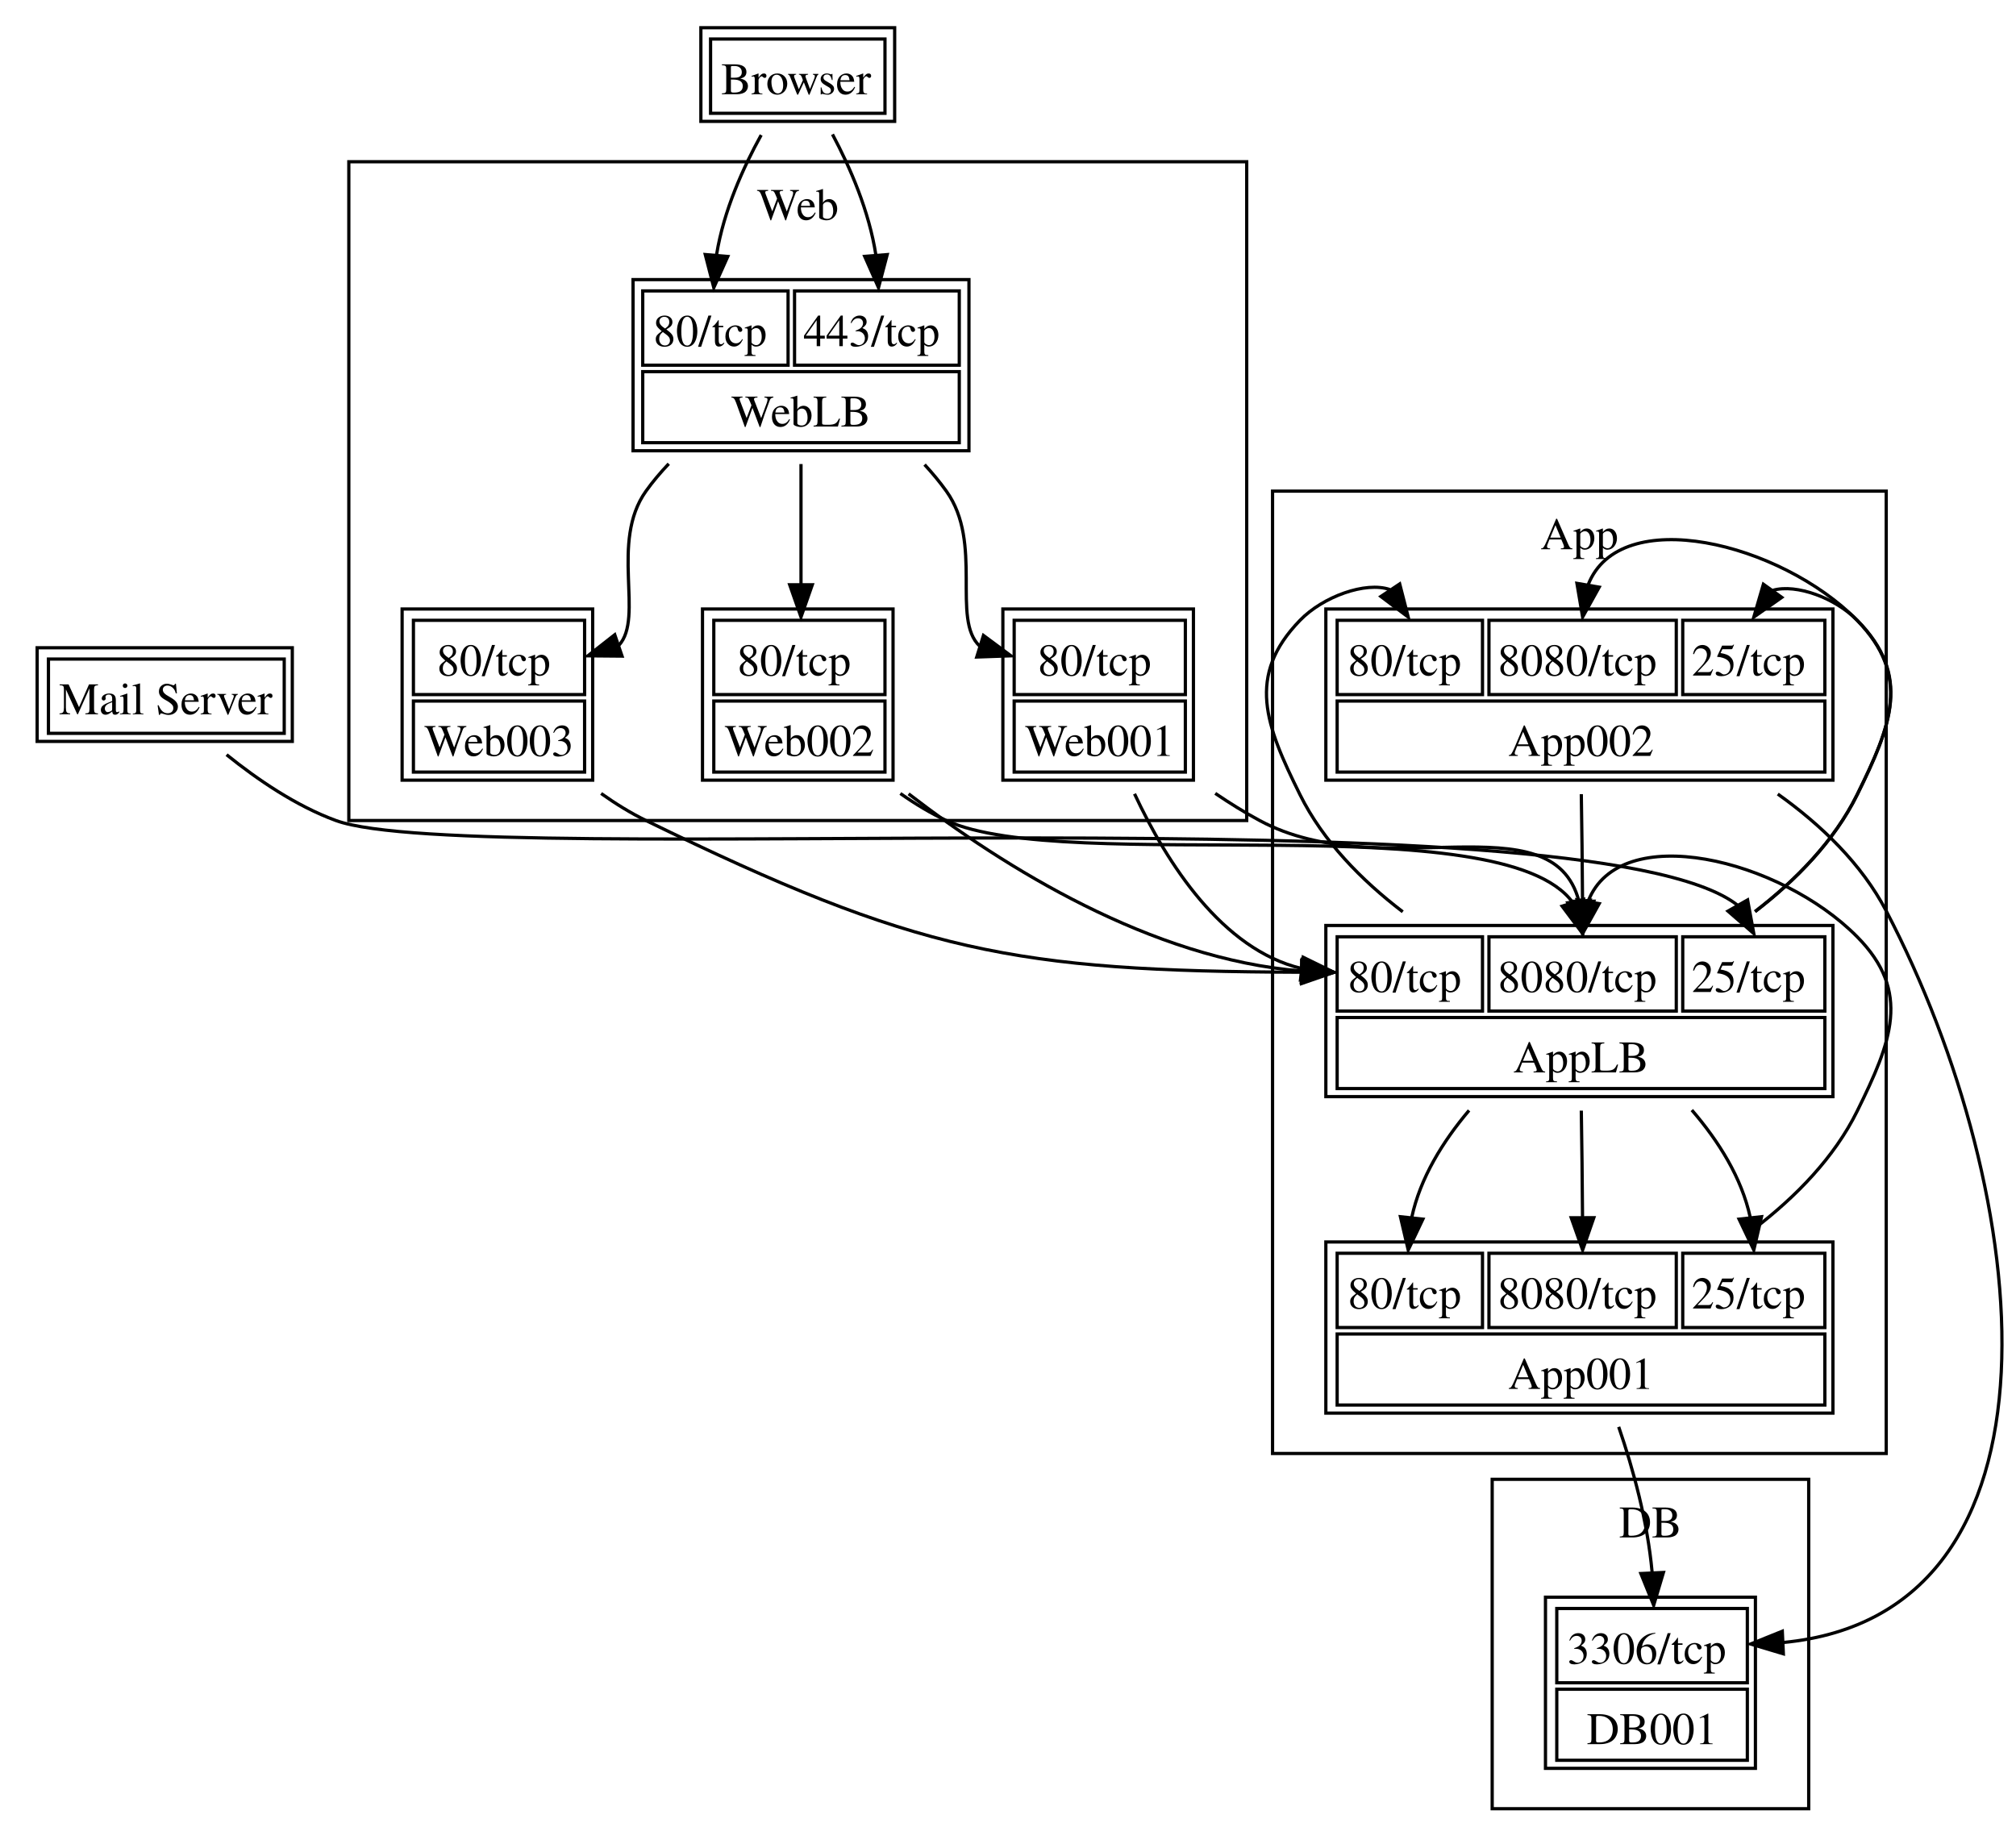
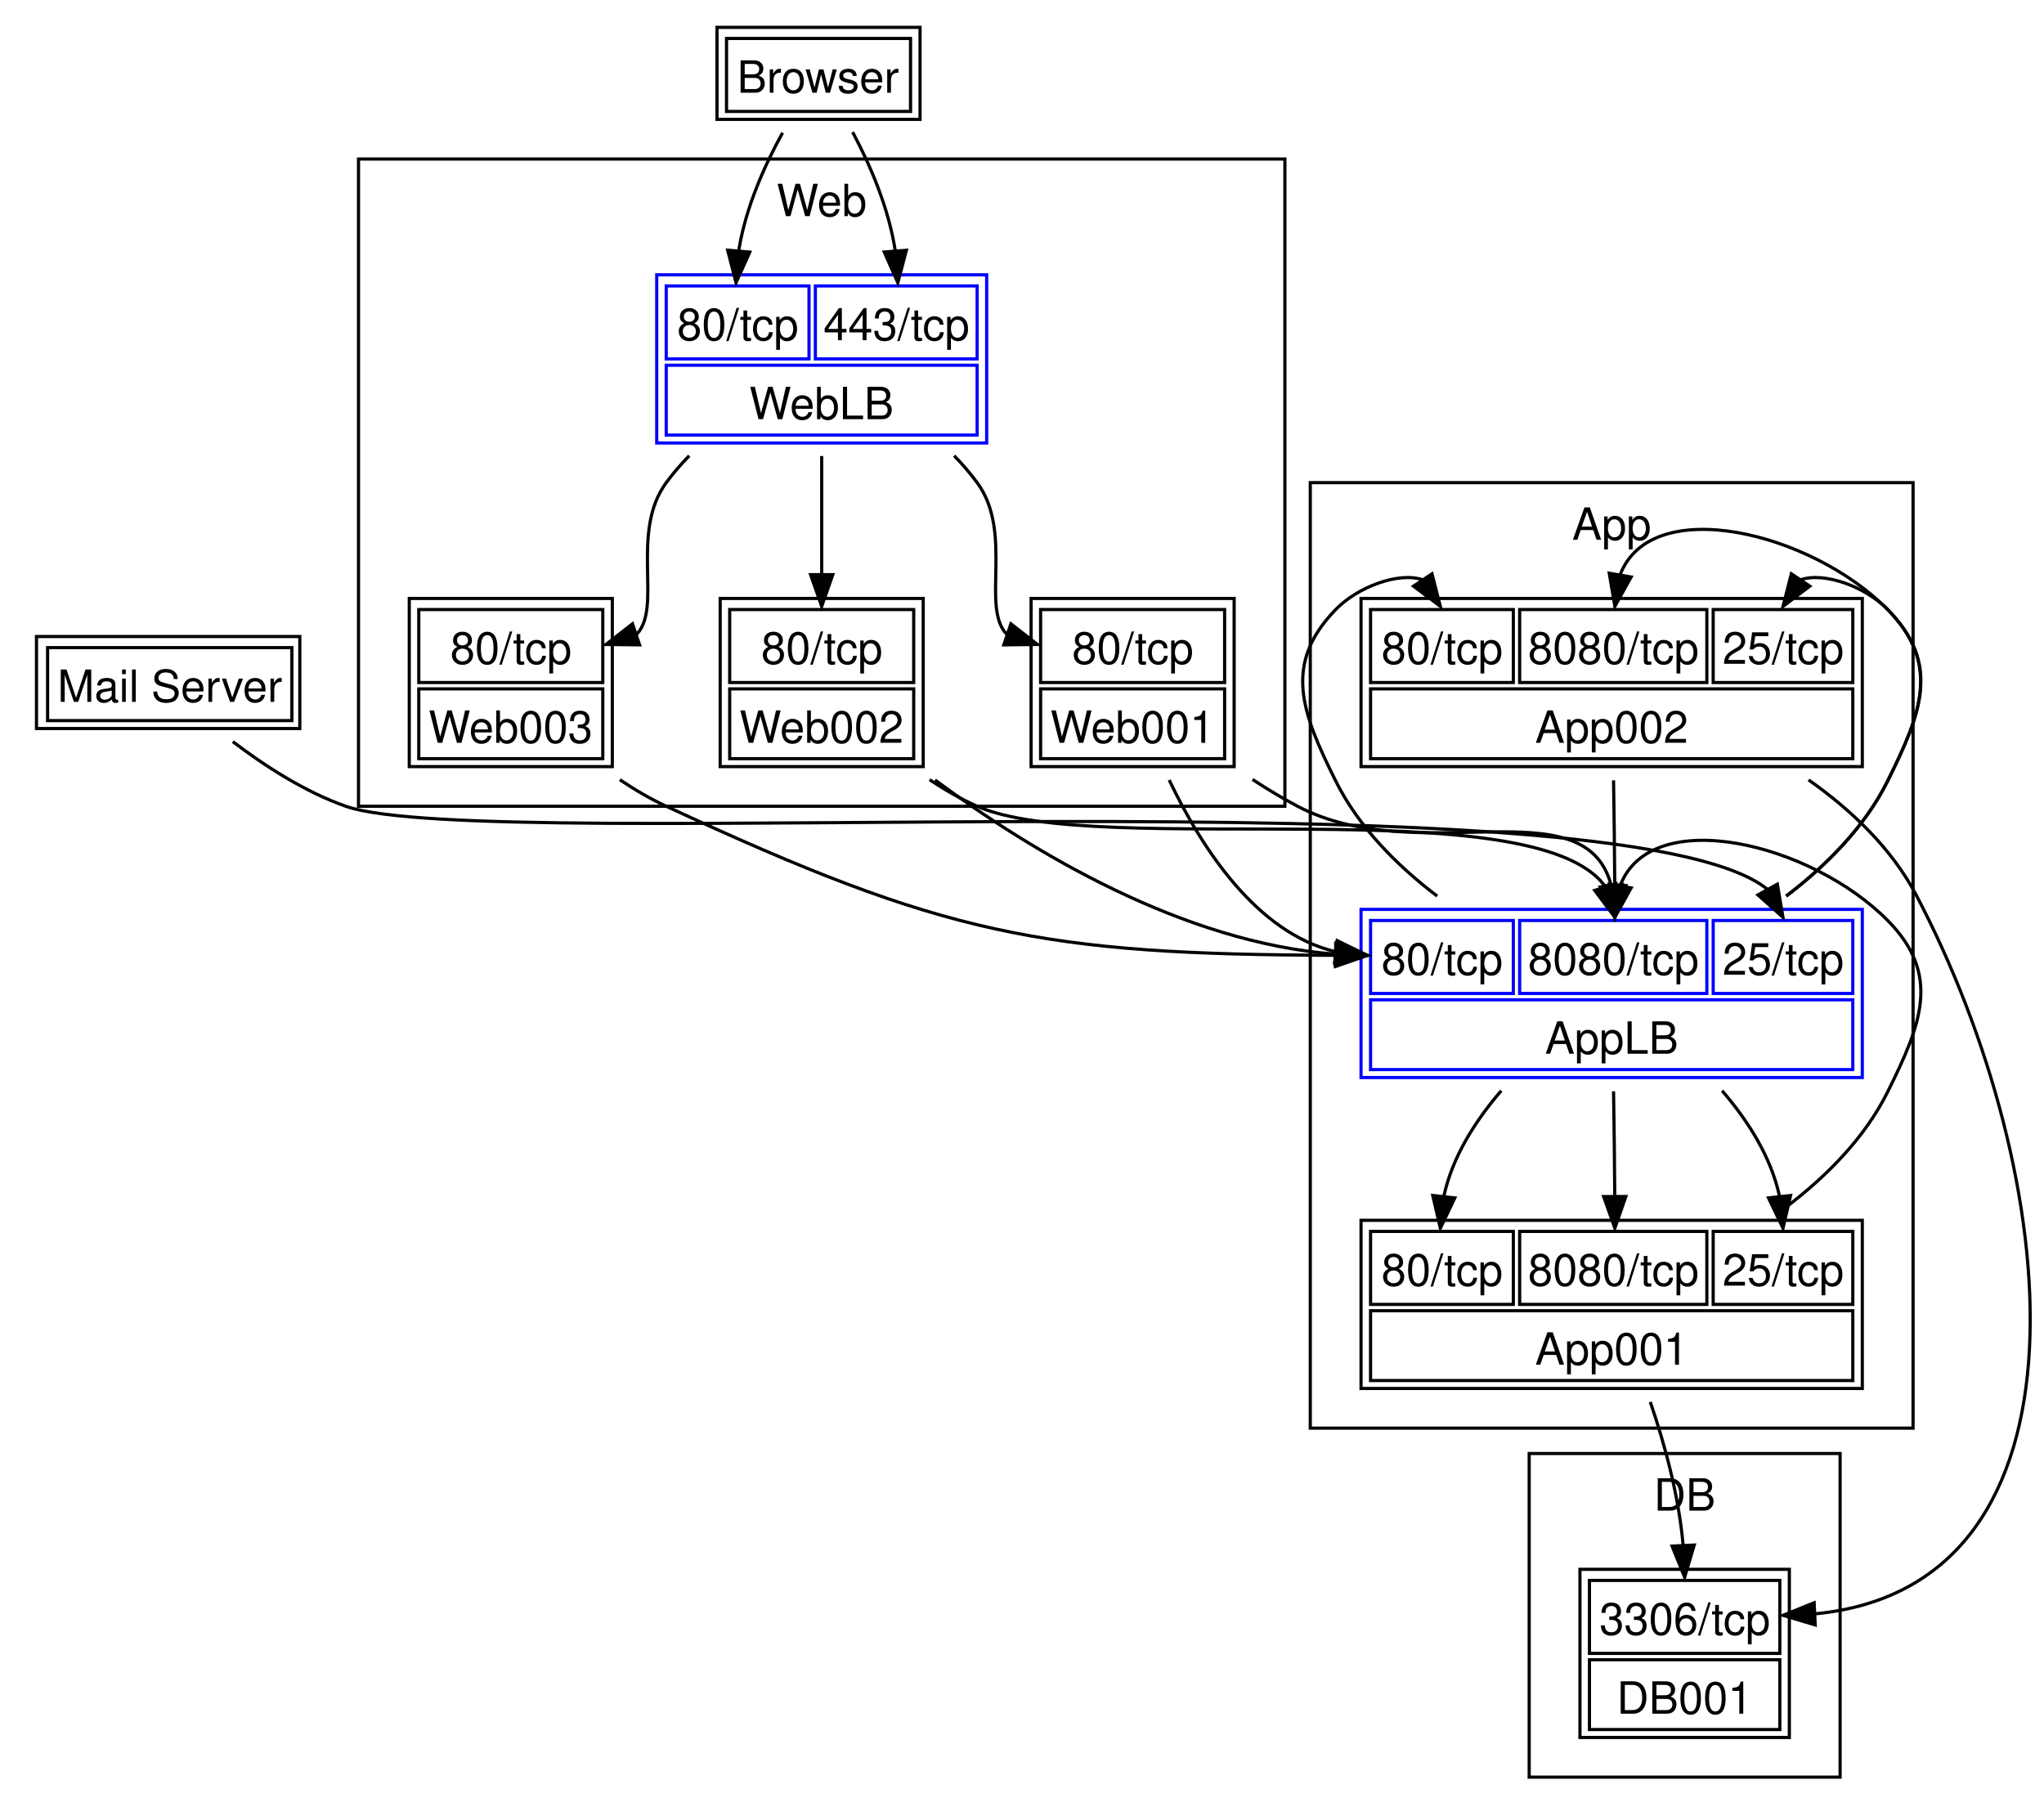
- <svg xmlns="http://www.w3.org/2000/svg" width="624pt" height="572pt" viewBox="0.00 0.00 624.18 572.00">
+ <svg xmlns="http://www.w3.org/2000/svg" width="644pt" height="572pt" viewBox="0.00 0.00 644.27 572.00">
  <g id="graph0" class="graph" transform="scale(1 1) rotate(0) translate(4 568)">
-     <polygon fill="white" stroke="white" points="-4,4 -4,-568 620.176,-568 620.176,4 -4,4" />
+     <polygon fill="white" stroke="white" points="-4,4 -4,-568 640.269,-568 640.269,4 -4,4" />
    <g id="clust1" class="cluster">
-       <polygon fill="none" stroke="black" points="104,-314 104,-518 382,-518 382,-314 104,-314" />
-       <text text-anchor="middle" x="243" y="-500" font-family="Times,serif" font-size="14.00">Web</text>
+       <polygon fill="none" stroke="black" points="109,-314 109,-518 401,-518 401,-314 109,-314" />
+       <text text-anchor="middle" x="255" y="-500" font-family="Helvetica,sans-Serif" font-size="14.00">Web</text>
    </g>
    <g id="clust2" class="cluster">
-       <polygon fill="none" stroke="black" points="390,-118 390,-416 580,-416 580,-118 390,-118" />
-       <text text-anchor="middle" x="485" y="-398" font-family="Times,serif" font-size="14.00">App</text>
+       <polygon fill="none" stroke="black" points="409,-118 409,-416 599,-416 599,-118 409,-118" />
+       <text text-anchor="middle" x="504" y="-398" font-family="Helvetica,sans-Serif" font-size="14.00">App</text>
    </g>
    <g id="clust3" class="cluster">
-       <polygon fill="none" stroke="black" points="458,-8 458,-110 556,-110 556,-8 458,-8" />
-       <text text-anchor="middle" x="507" y="-92" font-family="Times,serif" font-size="14.00">DB</text>
+       <polygon fill="none" stroke="black" points="478,-8 478,-110 576,-110 576,-8 478,-8" />
+       <text text-anchor="middle" x="527" y="-92" font-family="Helvetica,sans-Serif" font-size="14.00">DB</text>
    </g>
    <g id="node1" class="node">
-       <polygon fill="none" stroke="black" points="124,-353 124,-376 177,-376 177,-353 124,-353" />
-       <text text-anchor="start" x="131.253" y="-358.9" font-family="Times,serif" font-size="14.00"> 80/tcp</text>
-       <polygon fill="none" stroke="black" points="124,-329 124,-351 177,-351 177,-329 124,-329" />
-       <text text-anchor="start" x="127.343" y="-334" font-family="Times,serif" font-size="14.00">Web003</text>
-       <polygon fill="none" stroke="black" points="120.5,-326.5 120.5,-379.5 179.5,-379.5 179.5,-326.5 120.5,-326.5" />
+       <polygon fill="none" stroke="black" points="128,-353 128,-376 186,-376 186,-353 128,-353" />
+       <text text-anchor="start" x="137.931" y="-358.9" font-family="Helvetica,sans-Serif" font-size="14.00">80/tcp</text>
+       <polygon fill="none" stroke="black" points="128,-329 128,-351 186,-351 186,-329 128,-329" />
+       <text text-anchor="start" x="131.051" y="-334" font-family="Helvetica,sans-Serif" font-size="14.00">Web003</text>
+       <polygon fill="none" stroke="black" points="125,-326.5 125,-379.5 189,-379.5 189,-326.5 125,-326.5" />
    </g>
    <g id="node7" class="node">
-       <polygon fill="none" stroke="black" points="410,-255 410,-278 455,-278 455,-255 410,-255" />
-       <text text-anchor="start" x="413.253" y="-260.9" font-family="Times,serif" font-size="14.00"> 80/tcp</text>
-       <polygon fill="none" stroke="black" points="457,-255 457,-278 515,-278 515,-255 457,-255" />
-       <text text-anchor="start" x="459.753" y="-260.9" font-family="Times,serif" font-size="14.00"> 8080/tcp</text>
-       <polygon fill="none" stroke="black" points="517,-255 517,-278 561,-278 561,-255 517,-255" />
-       <text text-anchor="start" x="519.753" y="-260.9" font-family="Times,serif" font-size="14.00"> 25/tcp</text>
-       <polygon fill="none" stroke="black" points="410,-231 410,-253 561,-253 561,-231 410,-231" />
-       <text text-anchor="start" x="464.5" y="-236" font-family="Times,serif" font-size="14.00">AppLB</text>
-       <polygon fill="none" stroke="black" points="406.5,-228.5 406.5,-281.5 563.5,-281.5 563.5,-228.5 406.5,-228.5" />
+       <polygon fill="none" stroke="blue" points="428,-255 428,-278 473,-278 473,-255 428,-255" />
+       <text text-anchor="start" x="431.431" y="-260.9" font-family="Helvetica,sans-Serif" font-size="14.00">80/tcp</text>
+       <polygon fill="none" stroke="blue" points="475,-255 475,-278 534,-278 534,-255 475,-255" />
+       <text text-anchor="start" x="477.645" y="-260.9" font-family="Helvetica,sans-Serif" font-size="14.00">8080/tcp</text>
+       <polygon fill="none" stroke="blue" points="536,-255 536,-278 580,-278 580,-255 536,-255" />
+       <text text-anchor="start" x="538.931" y="-260.9" font-family="Helvetica,sans-Serif" font-size="14.00">25/tcp</text>
+       <polygon fill="none" stroke="blue" points="428,-231 428,-253 580,-253 580,-231 428,-231" />
+       <text text-anchor="start" x="482.983" y="-236" font-family="Helvetica,sans-Serif" font-size="14.00">AppLB</text>
+       <polygon fill="none" stroke="blue" points="425,-228.5 425,-281.5 583,-281.5 583,-228.5 425,-228.5" />
    </g>
    <g id="edge11" class="edge">
-       <path fill="none" stroke="black" d="M182.116,-322.379C186.57,-319.217 191.252,-316.316 196,-314 279.983,-273.036 309.89,-267.375 398.752,-267.019" />
-       <polygon fill="black" stroke="black" points="399.007,-270.519 409,-267 398.993,-263.519 399.007,-270.519" />
+       <path fill="none" stroke="black" d="M191.361,-322.371C196.08,-319.21 201.02,-316.312 206,-314 293.971,-273.165 324.493,-267.367 416.946,-267.018" />
+       <polygon fill="black" stroke="black" points="417.006,-270.518 427,-267 416.994,-263.518 417.006,-270.518" />
    </g>
    <g id="node2" class="node">
-       <polygon fill="none" stroke="black" points="217,-353 217,-376 270,-376 270,-353 217,-353" />
-       <text text-anchor="start" x="224.253" y="-358.9" font-family="Times,serif" font-size="14.00"> 80/tcp</text>
-       <polygon fill="none" stroke="black" points="217,-329 217,-351 270,-351 270,-329 217,-329" />
-       <text text-anchor="start" x="220.343" y="-334" font-family="Times,serif" font-size="14.00">Web002</text>
-       <polygon fill="none" stroke="black" points="213.5,-326.5 213.5,-379.5 272.5,-379.5 272.5,-326.5 213.5,-326.5" />
+       <polygon fill="none" stroke="black" points="226,-353 226,-376 284,-376 284,-353 226,-353" />
+       <text text-anchor="start" x="235.931" y="-358.9" font-family="Helvetica,sans-Serif" font-size="14.00">80/tcp</text>
+       <polygon fill="none" stroke="black" points="226,-329 226,-351 284,-351 284,-329 226,-329" />
+       <text text-anchor="start" x="229.051" y="-334" font-family="Helvetica,sans-Serif" font-size="14.00">Web002</text>
+       <polygon fill="none" stroke="black" points="223,-326.5 223,-379.5 287,-379.5 287,-326.5 223,-326.5" />
    </g>
    <g id="edge8" class="edge">
-       <path fill="none" stroke="black" d="M277.312,-322.271C307.015,-299.435 352.394,-271.176 398.779,-267.419" />
-       <polygon fill="black" stroke="black" points="399.152,-270.907 409,-267 398.865,-263.913 399.152,-270.907" />
+       <path fill="none" stroke="black" d="M290.728,-322.271C321.68,-299.387 368.904,-271.058 416.78,-267.396" />
+       <polygon fill="black" stroke="black" points="417.143,-270.885 427,-267 416.872,-263.89 417.143,-270.885" />
    </g>
    <g id="edge10" class="edge">
-       <path fill="none" stroke="black" d="M274.763,-322.374C279.31,-319.171 284.111,-316.261 289,-314 326.047,-296.869 461.083,-319.164 482.988,-288.543" />
-       <polygon fill="black" stroke="black" points="486.328,-289.59 486,-279 479.653,-287.483 486.328,-289.59" />
+       <path fill="none" stroke="black" d="M289.001,-322.376C293.818,-319.173 298.88,-316.262 304,-314 342.07,-297.181 479.622,-319.953 501.933,-288.731" />
+       <polygon fill="black" stroke="black" points="505.332,-289.59 505,-279 498.655,-287.485 505.332,-289.59" />
    </g>
    <g id="node3" class="node">
-       <polygon fill="none" stroke="black" points="310,-353 310,-376 363,-376 363,-353 310,-353" />
-       <text text-anchor="start" x="317.253" y="-358.9" font-family="Times,serif" font-size="14.00"> 80/tcp</text>
-       <polygon fill="none" stroke="black" points="310,-329 310,-351 363,-351 363,-329 310,-329" />
-       <text text-anchor="start" x="313.343" y="-334" font-family="Times,serif" font-size="14.00">Web001</text>
-       <polygon fill="none" stroke="black" points="306.5,-326.5 306.5,-379.5 365.5,-379.5 365.5,-326.5 306.5,-326.5" />
+       <polygon fill="none" stroke="black" points="324,-353 324,-376 382,-376 382,-353 324,-353" />
+       <text text-anchor="start" x="333.931" y="-358.9" font-family="Helvetica,sans-Serif" font-size="14.00">80/tcp</text>
+       <polygon fill="none" stroke="black" points="324,-329 324,-351 382,-351 382,-329 324,-329" />
+       <text text-anchor="start" x="327.051" y="-334" font-family="Helvetica,sans-Serif" font-size="14.00">Web001</text>
+       <polygon fill="none" stroke="black" points="321,-326.5 321,-379.5 385,-379.5 385,-326.5 321,-326.5" />
    </g>
    <g id="edge7" class="edge">
-       <path fill="none" stroke="black" d="M347.265,-322.271C357.37,-300.632 374.4,-274.123 398.864,-268.208" />
-       <polygon fill="black" stroke="black" points="399.484,-271.659 409,-267 398.656,-264.708 399.484,-271.659" />
+       <path fill="none" stroke="black" d="M364.531,-322.271C374.842,-300.632 392.15,-274.123 416.796,-268.208" />
+       <polygon fill="black" stroke="black" points="417.481,-271.651 427,-267 416.658,-264.7 417.481,-271.651" />
    </g>
    <g id="edge9" class="edge">
-       <path fill="none" stroke="black" d="M372.257,-322.415C376.752,-319.363 381.39,-316.478 386,-314 424.072,-293.532 476.513,-320.828 484.86,-289.02" />
-       <polygon fill="black" stroke="black" points="488.347,-289.332 486,-279 481.392,-288.54 488.347,-289.332" />
+       <path fill="none" stroke="black" d="M390.792,-322.452C395.452,-319.393 400.249,-316.497 405,-314 443.263,-293.891 495.544,-320.887 503.864,-289.027" />
+       <polygon fill="black" stroke="black" points="507.352,-289.33 505,-279 500.396,-288.542 507.352,-289.33" />
    </g>
    <g id="node4" class="node">
-       <polygon fill="none" stroke="black" points="195,-455 195,-478 240,-478 240,-455 195,-455" />
-       <text text-anchor="start" x="198.253" y="-460.9" font-family="Times,serif" font-size="14.00"> 80/tcp</text>
-       <polygon fill="none" stroke="black" points="242,-455 242,-478 293,-478 293,-455 242,-455" />
-       <text text-anchor="start" x="244.753" y="-460.9" font-family="Times,serif" font-size="14.00"> 443/tcp</text>
-       <polygon fill="none" stroke="black" points="195,-431 195,-453 293,-453 293,-431 195,-431" />
-       <text text-anchor="start" x="222.398" y="-436" font-family="Times,serif" font-size="14.00">WebLB</text>
-       <polygon fill="none" stroke="black" points="192,-428.5 192,-481.5 296,-481.5 296,-428.5 192,-428.5" />
+       <polygon fill="none" stroke="blue" points="206,-455 206,-478 251,-478 251,-455 206,-455" />
+       <text text-anchor="start" x="209.431" y="-460.9" font-family="Helvetica,sans-Serif" font-size="14.00">80/tcp</text>
+       <polygon fill="none" stroke="blue" points="253,-455 253,-478 304,-478 304,-455 253,-455" />
+       <text text-anchor="start" x="255.538" y="-460.9" font-family="Helvetica,sans-Serif" font-size="14.00">443/tcp</text>
+       <polygon fill="none" stroke="blue" points="206,-431 206,-453 304,-453 304,-431 206,-431" />
+       <text text-anchor="start" x="232.168" y="-436" font-family="Helvetica,sans-Serif" font-size="14.00">WebLB</text>
+       <polygon fill="none" stroke="blue" points="203,-428.5 203,-481.5 307,-481.5 307,-428.5 203,-428.5" />
    </g>
    <g id="edge6" class="edge">
-       <path fill="none" stroke="black" d="M203.054,-424.467C200.49,-421.771 198.1,-418.941 196,-416 184.758,-400.26 195.518,-376.828 187.625,-368.275" />
-       <polygon fill="black" stroke="black" points="188.594,-364.908 178,-365 186.339,-371.535 188.594,-364.908" />
+       <path fill="none" stroke="black" d="M213.254,-424.486C210.624,-421.785 208.168,-418.949 206,-416 194.472,-400.317 204.856,-376.85 196.749,-368.282" />
+       <polygon fill="black" stroke="black" points="197.594,-364.873 187,-365 195.361,-371.507 197.594,-364.873" />
    </g>
    <g id="edge5" class="edge">
-       <path fill="none" stroke="black" d="M244,-424.383C244,-413.088 244,-399.854 244,-387.09" />
-       <polygon fill="black" stroke="black" points="247.5,-387 244,-377 240.5,-387 247.5,-387" />
+       <path fill="none" stroke="black" d="M255,-424.383C255,-413.088 255,-399.854 255,-387.09" />
+       <polygon fill="black" stroke="black" points="258.5,-387 255,-377 251.5,-387 258.5,-387" />
    </g>
    <g id="edge4" class="edge">
-       <path fill="none" stroke="black" d="M282.262,-424.209C284.695,-421.572 286.975,-418.826 289,-416 300.52,-399.918 290.45,-376.301 299.328,-368.01" />
-       <polygon fill="black" stroke="black" points="300.492,-371.314 309,-365 298.412,-364.63 300.492,-371.314" />
+       <path fill="none" stroke="black" d="M296.746,-424.486C299.376,-421.785 301.832,-418.949 304,-416 315.528,-400.317 305.144,-376.85 313.251,-368.282" />
+       <polygon fill="black" stroke="black" points="314.639,-371.507 323,-365 312.406,-364.873 314.639,-371.507" />
    </g>
    <g id="node5" class="node">
-       <polygon fill="none" stroke="black" points="410,-353 410,-376 455,-376 455,-353 410,-353" />
-       <text text-anchor="start" x="413.253" y="-358.9" font-family="Times,serif" font-size="14.00"> 80/tcp</text>
-       <polygon fill="none" stroke="black" points="457,-353 457,-376 515,-376 515,-353 457,-353" />
-       <text text-anchor="start" x="459.753" y="-358.9" font-family="Times,serif" font-size="14.00"> 8080/tcp</text>
-       <polygon fill="none" stroke="black" points="517,-353 517,-376 561,-376 561,-353 517,-353" />
-       <text text-anchor="start" x="519.753" y="-358.9" font-family="Times,serif" font-size="14.00"> 25/tcp</text>
-       <polygon fill="none" stroke="black" points="410,-329 410,-351 561,-351 561,-329 410,-329" />
-       <text text-anchor="start" x="462.945" y="-334" font-family="Times,serif" font-size="14.00">App002</text>
-       <polygon fill="none" stroke="black" points="406.5,-326.5 406.5,-379.5 563.5,-379.5 563.5,-326.5 406.5,-326.5" />
+       <polygon fill="none" stroke="black" points="428,-353 428,-376 473,-376 473,-353 428,-353" />
+       <text text-anchor="start" x="431.431" y="-358.9" font-family="Helvetica,sans-Serif" font-size="14.00">80/tcp</text>
+       <polygon fill="none" stroke="black" points="475,-353 475,-376 534,-376 534,-353 475,-353" />
+       <text text-anchor="start" x="477.645" y="-358.9" font-family="Helvetica,sans-Serif" font-size="14.00">8080/tcp</text>
+       <polygon fill="none" stroke="black" points="536,-353 536,-376 580,-376 580,-353 536,-353" />
+       <text text-anchor="start" x="538.931" y="-358.9" font-family="Helvetica,sans-Serif" font-size="14.00">25/tcp</text>
+       <polygon fill="none" stroke="black" points="428,-329 428,-351 580,-351 580,-329 428,-329" />
+       <text text-anchor="start" x="479.866" y="-334" font-family="Helvetica,sans-Serif" font-size="14.00">App002</text>
+       <polygon fill="none" stroke="black" points="425,-326.5 425,-379.5 583,-379.5 583,-326.5 425,-326.5" />
    </g>
    <g id="edge13" class="edge">
-       <path fill="none" stroke="black" d="M485.593,-322.167C485.758,-312.042 485.909,-300.439 485.971,-289.185" />
-       <polygon fill="black" stroke="black" points="489.471,-289.01 486,-279 482.471,-288.99 489.471,-289.01" />
+       <path fill="none" stroke="black" d="M504.593,-322.167C504.758,-312.042 504.909,-300.439 504.971,-289.185" />
+       <polygon fill="black" stroke="black" points="508.471,-289.01 505,-279 501.471,-288.99 508.471,-289.01" />
    </g>
    <g id="node8" class="node">
-       <polygon fill="none" stroke="black" points="478,-47 478,-70 537,-70 537,-47 478,-47" />
-       <text text-anchor="start" x="481.253" y="-52.9" font-family="Times,serif" font-size="14.00"> 3306/tcp</text>
-       <polygon fill="none" stroke="black" points="478,-23 478,-45 537,-45 537,-23 478,-23" />
-       <text text-anchor="start" x="487.276" y="-28" font-family="Times,serif" font-size="14.00">DB001</text>
-       <polygon fill="none" stroke="black" points="474.5,-20.5 474.5,-73.5 539.5,-73.5 539.5,-20.5 474.5,-20.5" />
+       <polygon fill="none" stroke="black" points="497,-47 497,-70 557,-70 557,-47 497,-47" />
+       <text text-anchor="start" x="500.145" y="-52.9" font-family="Helvetica,sans-Serif" font-size="14.00">3306/tcp</text>
+       <polygon fill="none" stroke="black" points="497,-23 497,-45 557,-45 557,-23 497,-23" />
+       <text text-anchor="start" x="505.597" y="-28" font-family="Helvetica,sans-Serif" font-size="14.00">DB001</text>
+       <polygon fill="none" stroke="black" points="494,-20.5 494,-73.5 560,-73.5 560,-20.5 494,-20.5" />
    </g>
    <g id="edge21" class="edge">
-       <path fill="none" stroke="black" d="M546.427,-322.202C559.88,-312.609 572.369,-300.593 580,-286 625.918,-198.187 639.668,-68.249 548.119,-59.47" />
-       <polygon fill="black" stroke="black" points="548.152,-55.968 538,-59 547.827,-62.96 548.152,-55.968" />
+       <path fill="none" stroke="black" d="M566.06,-322.319C579.655,-312.725 592.279,-300.678 600,-286 646.133,-198.299 659.683,-68.257 568.119,-59.47" />
+       <polygon fill="black" stroke="black" points="568.152,-55.968 558,-59 567.827,-62.96 568.152,-55.968" />
    </g>
    <g id="node6" class="node">
-       <polygon fill="none" stroke="black" points="410,-157 410,-180 455,-180 455,-157 410,-157" />
-       <text text-anchor="start" x="413.253" y="-162.9" font-family="Times,serif" font-size="14.00"> 80/tcp</text>
-       <polygon fill="none" stroke="black" points="457,-157 457,-180 515,-180 515,-157 457,-157" />
-       <text text-anchor="start" x="459.753" y="-162.9" font-family="Times,serif" font-size="14.00"> 8080/tcp</text>
-       <polygon fill="none" stroke="black" points="517,-157 517,-180 561,-180 561,-157 517,-157" />
-       <text text-anchor="start" x="519.753" y="-162.9" font-family="Times,serif" font-size="14.00"> 25/tcp</text>
-       <polygon fill="none" stroke="black" points="410,-133 410,-155 561,-155 561,-133 410,-133" />
-       <text text-anchor="start" x="462.945" y="-138" font-family="Times,serif" font-size="14.00">App001</text>
-       <polygon fill="none" stroke="black" points="406.5,-130.5 406.5,-183.5 563.5,-183.5 563.5,-130.5 406.5,-130.5" />
+       <polygon fill="none" stroke="black" points="428,-157 428,-180 473,-180 473,-157 428,-157" />
+       <text text-anchor="start" x="431.431" y="-162.9" font-family="Helvetica,sans-Serif" font-size="14.00">80/tcp</text>
+       <polygon fill="none" stroke="black" points="475,-157 475,-180 534,-180 534,-157 475,-157" />
+       <text text-anchor="start" x="477.645" y="-162.9" font-family="Helvetica,sans-Serif" font-size="14.00">8080/tcp</text>
+       <polygon fill="none" stroke="black" points="536,-157 536,-180 580,-180 580,-157 536,-157" />
+       <text text-anchor="start" x="538.931" y="-162.9" font-family="Helvetica,sans-Serif" font-size="14.00">25/tcp</text>
+       <polygon fill="none" stroke="black" points="428,-133 428,-155 580,-155 580,-133 428,-133" />
+       <text text-anchor="start" x="479.866" y="-138" font-family="Helvetica,sans-Serif" font-size="14.00">App001</text>
+       <polygon fill="none" stroke="black" points="425,-130.5 425,-183.5 583,-183.5 583,-130.5 425,-130.5" />
    </g>
    <g id="edge12" class="edge">
-       <path fill="none" stroke="black" d="M539.383,-187.798C552.067,-197.556 563.925,-209.652 571,-224 581.614,-245.525 587.87,-260.93 571,-278 547.14,-302.142 497.542,-314.207 487.714,-289.01" />
-       <polygon fill="black" stroke="black" points="491.137,-288.266 486,-279 484.238,-289.447 491.137,-288.266" />
+       <path fill="none" stroke="black" d="M559.002,-187.684C571.834,-197.442 583.833,-209.567 591,-224 601.674,-245.496 607.872,-260.931 591,-278 566.858,-302.425 516.678,-314.623 506.734,-289.128" />
+       <polygon fill="black" stroke="black" points="510.137,-288.266 505,-279 503.238,-289.447 510.137,-288.266" />
    </g>
    <g id="edge20" class="edge">
-       <path fill="none" stroke="black" d="M497.173,-126.237C501.699,-113.049 506.085,-96.981 507.515,-81.253" />
-       <polygon fill="black" stroke="black" points="511.024,-81.154 508,-71 504.032,-80.823 511.024,-81.154" />
+       <path fill="none" stroke="black" d="M516.173,-126.237C520.699,-113.049 525.085,-96.981 526.515,-81.253" />
+       <polygon fill="black" stroke="black" points="530.024,-81.154 527,-71 523.032,-80.823 530.024,-81.154" />
    </g>
    <g id="edge17" class="edge">
-       <path fill="none" stroke="black" d="M539.383,-285.798C552.067,-295.556 563.925,-307.652 571,-322 581.614,-343.525 587.703,-358.766 571,-376 564.346,-382.865 552.188,-387.38 544.926,-385.288" />
-       <polygon fill="black" stroke="black" points="547.663,-383.099 539,-377 541.969,-387.17 547.663,-383.099" />
+       <path fill="none" stroke="black" d="M559.002,-285.684C571.834,-295.442 583.833,-307.567 591,-322 601.674,-343.496 607.712,-358.774 591,-376 583.976,-383.24 571.012,-387.933 563.596,-385.391" />
+       <polygon fill="black" stroke="black" points="566.46,-383.378 558,-377 560.636,-387.262 566.46,-383.378" />
    </g>
    <g id="edge18" class="edge">
-       <path fill="none" stroke="black" d="M430.308,-285.741C417.549,-295.499 405.621,-307.609 398.5,-322 387.856,-343.51 381.785,-358.778 398.5,-376 405.632,-383.348 418.792,-388.106 426.32,-385.521" />
-       <polygon fill="black" stroke="black" points="429.366,-387.262 432,-377 423.541,-383.38 429.366,-387.262" />
+       <path fill="none" stroke="black" d="M448.998,-285.684C436.166,-295.442 424.167,-307.567 417,-322 406.326,-343.496 400.288,-358.774 417,-376 424.024,-383.24 436.988,-387.933 444.404,-385.391" />
+       <polygon fill="black" stroke="black" points="447.364,-387.262 450,-377 441.54,-383.378 447.364,-387.262" />
    </g>
    <g id="edge19" class="edge">
-       <path fill="none" stroke="black" d="M539.383,-285.798C552.067,-295.556 563.925,-307.652 571,-322 581.614,-343.525 587.87,-358.93 571,-376 547.14,-400.142 497.542,-412.207 487.714,-387.01" />
-       <polygon fill="black" stroke="black" points="491.137,-386.266 486,-377 484.238,-387.447 491.137,-386.266" />
+       <path fill="none" stroke="black" d="M559.002,-285.684C571.834,-295.442 583.833,-307.567 591,-322 601.674,-343.496 607.872,-358.931 591,-376 566.858,-400.425 516.678,-412.623 506.734,-387.128" />
+       <polygon fill="black" stroke="black" points="510.137,-386.266 505,-377 503.238,-387.447 510.137,-386.266" />
    </g>
    <g id="edge14" class="edge">
-       <path fill="none" stroke="black" d="M519.81,-224.342C528.054,-214.782 535.236,-203.433 537.899,-191.093" />
-       <polygon fill="black" stroke="black" points="541.395,-191.321 539,-181 534.436,-190.562 541.395,-191.321" />
+       <path fill="none" stroke="black" d="M538.81,-224.342C547.054,-214.782 554.236,-203.433 556.899,-191.093" />
+       <polygon fill="black" stroke="black" points="560.395,-191.321 558,-181 553.436,-190.562 560.395,-191.321" />
    </g>
    <g id="edge15" class="edge">
-       <path fill="none" stroke="black" d="M450.835,-224.229C442.743,-214.658 435.694,-203.32 433.08,-191.037" />
-       <polygon fill="black" stroke="black" points="436.55,-190.568 432,-181 429.59,-191.317 436.55,-190.568" />
+       <path fill="none" stroke="black" d="M469.19,-224.342C460.946,-214.782 453.764,-203.433 451.101,-191.093" />
+       <polygon fill="black" stroke="black" points="454.564,-190.562 450,-181 447.605,-191.321 454.564,-190.562" />
    </g>
    <g id="edge16" class="edge">
-       <path fill="none" stroke="black" d="M485.593,-224.167C485.758,-214.042 485.909,-202.439 485.971,-191.185" />
-       <polygon fill="black" stroke="black" points="489.471,-191.01 486,-181 482.471,-190.99 489.471,-191.01" />
+       <path fill="none" stroke="black" d="M504.593,-224.167C504.758,-214.042 504.909,-202.439 504.971,-191.185" />
+       <polygon fill="black" stroke="black" points="508.471,-191.01 505,-181 501.471,-190.99 508.471,-191.01" />
    </g>
    <g id="node9" class="node">
-       <polygon fill="none" stroke="black" points="11,-341 11,-364 84,-364 84,-341 11,-341" />
-       <text text-anchor="start" x="14.26" y="-346.9" font-family="Times,serif" font-size="14.00">Mail Server</text>
-       <polygon fill="none" stroke="black" points="7.5,-338.5 7.5,-367.5 86.5,-367.5 86.5,-338.5 7.5,-338.5" />
+       <polygon fill="none" stroke="black" points="11,-341 11,-364 88,-364 88,-341 11,-341" />
+       <text text-anchor="start" x="14.104" y="-346.9" font-family="Helvetica,sans-Serif" font-size="14.00">Mail Server</text>
+       <polygon fill="none" stroke="black" points="7.5,-338.5 7.5,-367.5 90.5,-367.5 90.5,-338.5 7.5,-338.5" />
    </g>
    <g id="edge3" class="edge">
-       <path fill="none" stroke="black" d="M66.15,-334.385C75.628,-326.739 87.666,-318.513 100,-314 142.901,-298.301 488.329,-324.059 534.017,-287.731" />
-       <polygon fill="black" stroke="black" points="537.083,-289.42 539,-279 531.004,-285.95 537.083,-289.42" />
+       <path fill="none" stroke="black" d="M69.384,-334.375C79.432,-326.726 92.136,-318.502 105,-314 149.578,-298.399 507.234,-325.541 553.153,-287.767" />
+       <polygon fill="black" stroke="black" points="556.224,-289.445 558,-279 550.098,-286.058 556.224,-289.445" />
    </g>
    <g id="node10" class="node">
-       <polygon fill="none" stroke="black" points="216,-533 216,-556 270,-556 270,-533 216,-533" />
-       <text text-anchor="start" x="219.283" y="-538.9" font-family="Times,serif" font-size="14.00">Browser</text>
-       <polygon fill="none" stroke="black" points="213,-530.5 213,-559.5 273,-559.5 273,-530.5 213,-530.5" />
+       <polygon fill="none" stroke="black" points="225,-533 225,-556 283,-556 283,-533 225,-533" />
+       <text text-anchor="start" x="228.328" y="-538.9" font-family="Helvetica,sans-Serif" font-size="14.00">Browser</text>
+       <polygon fill="none" stroke="black" points="222,-530.5 222,-559.5 286,-559.5 286,-530.5 222,-530.5" />
    </g>
    <g id="edge1" class="edge">
-       <path fill="none" stroke="black" d="M231.672,-526.266C226.088,-516.177 220.087,-502.881 217.879,-489.347" />
-       <polygon fill="black" stroke="black" points="221.334,-488.668 217,-479 214.359,-489.26 221.334,-488.668" />
+       <path fill="none" stroke="black" d="M242.672,-526.266C237.088,-516.177 231.087,-502.881 228.879,-489.347" />
+       <polygon fill="black" stroke="black" points="232.334,-488.668 228,-479 225.359,-489.26 232.334,-488.668" />
    </g>
    <g id="edge2" class="edge">
-       <path fill="none" stroke="black" d="M253.747,-526.483C259.2,-516.261 265.106,-502.704 267.205,-488.979" />
-       <polygon fill="black" stroke="black" points="270.695,-489.246 268,-479 263.717,-488.691 270.695,-489.246" />
+       <path fill="none" stroke="black" d="M264.747,-526.483C270.2,-516.261 276.106,-502.704 278.205,-488.979" />
+       <polygon fill="black" stroke="black" points="281.695,-489.246 279,-479 274.717,-488.691 281.695,-489.246" />
    </g>
  </g>
</svg>
